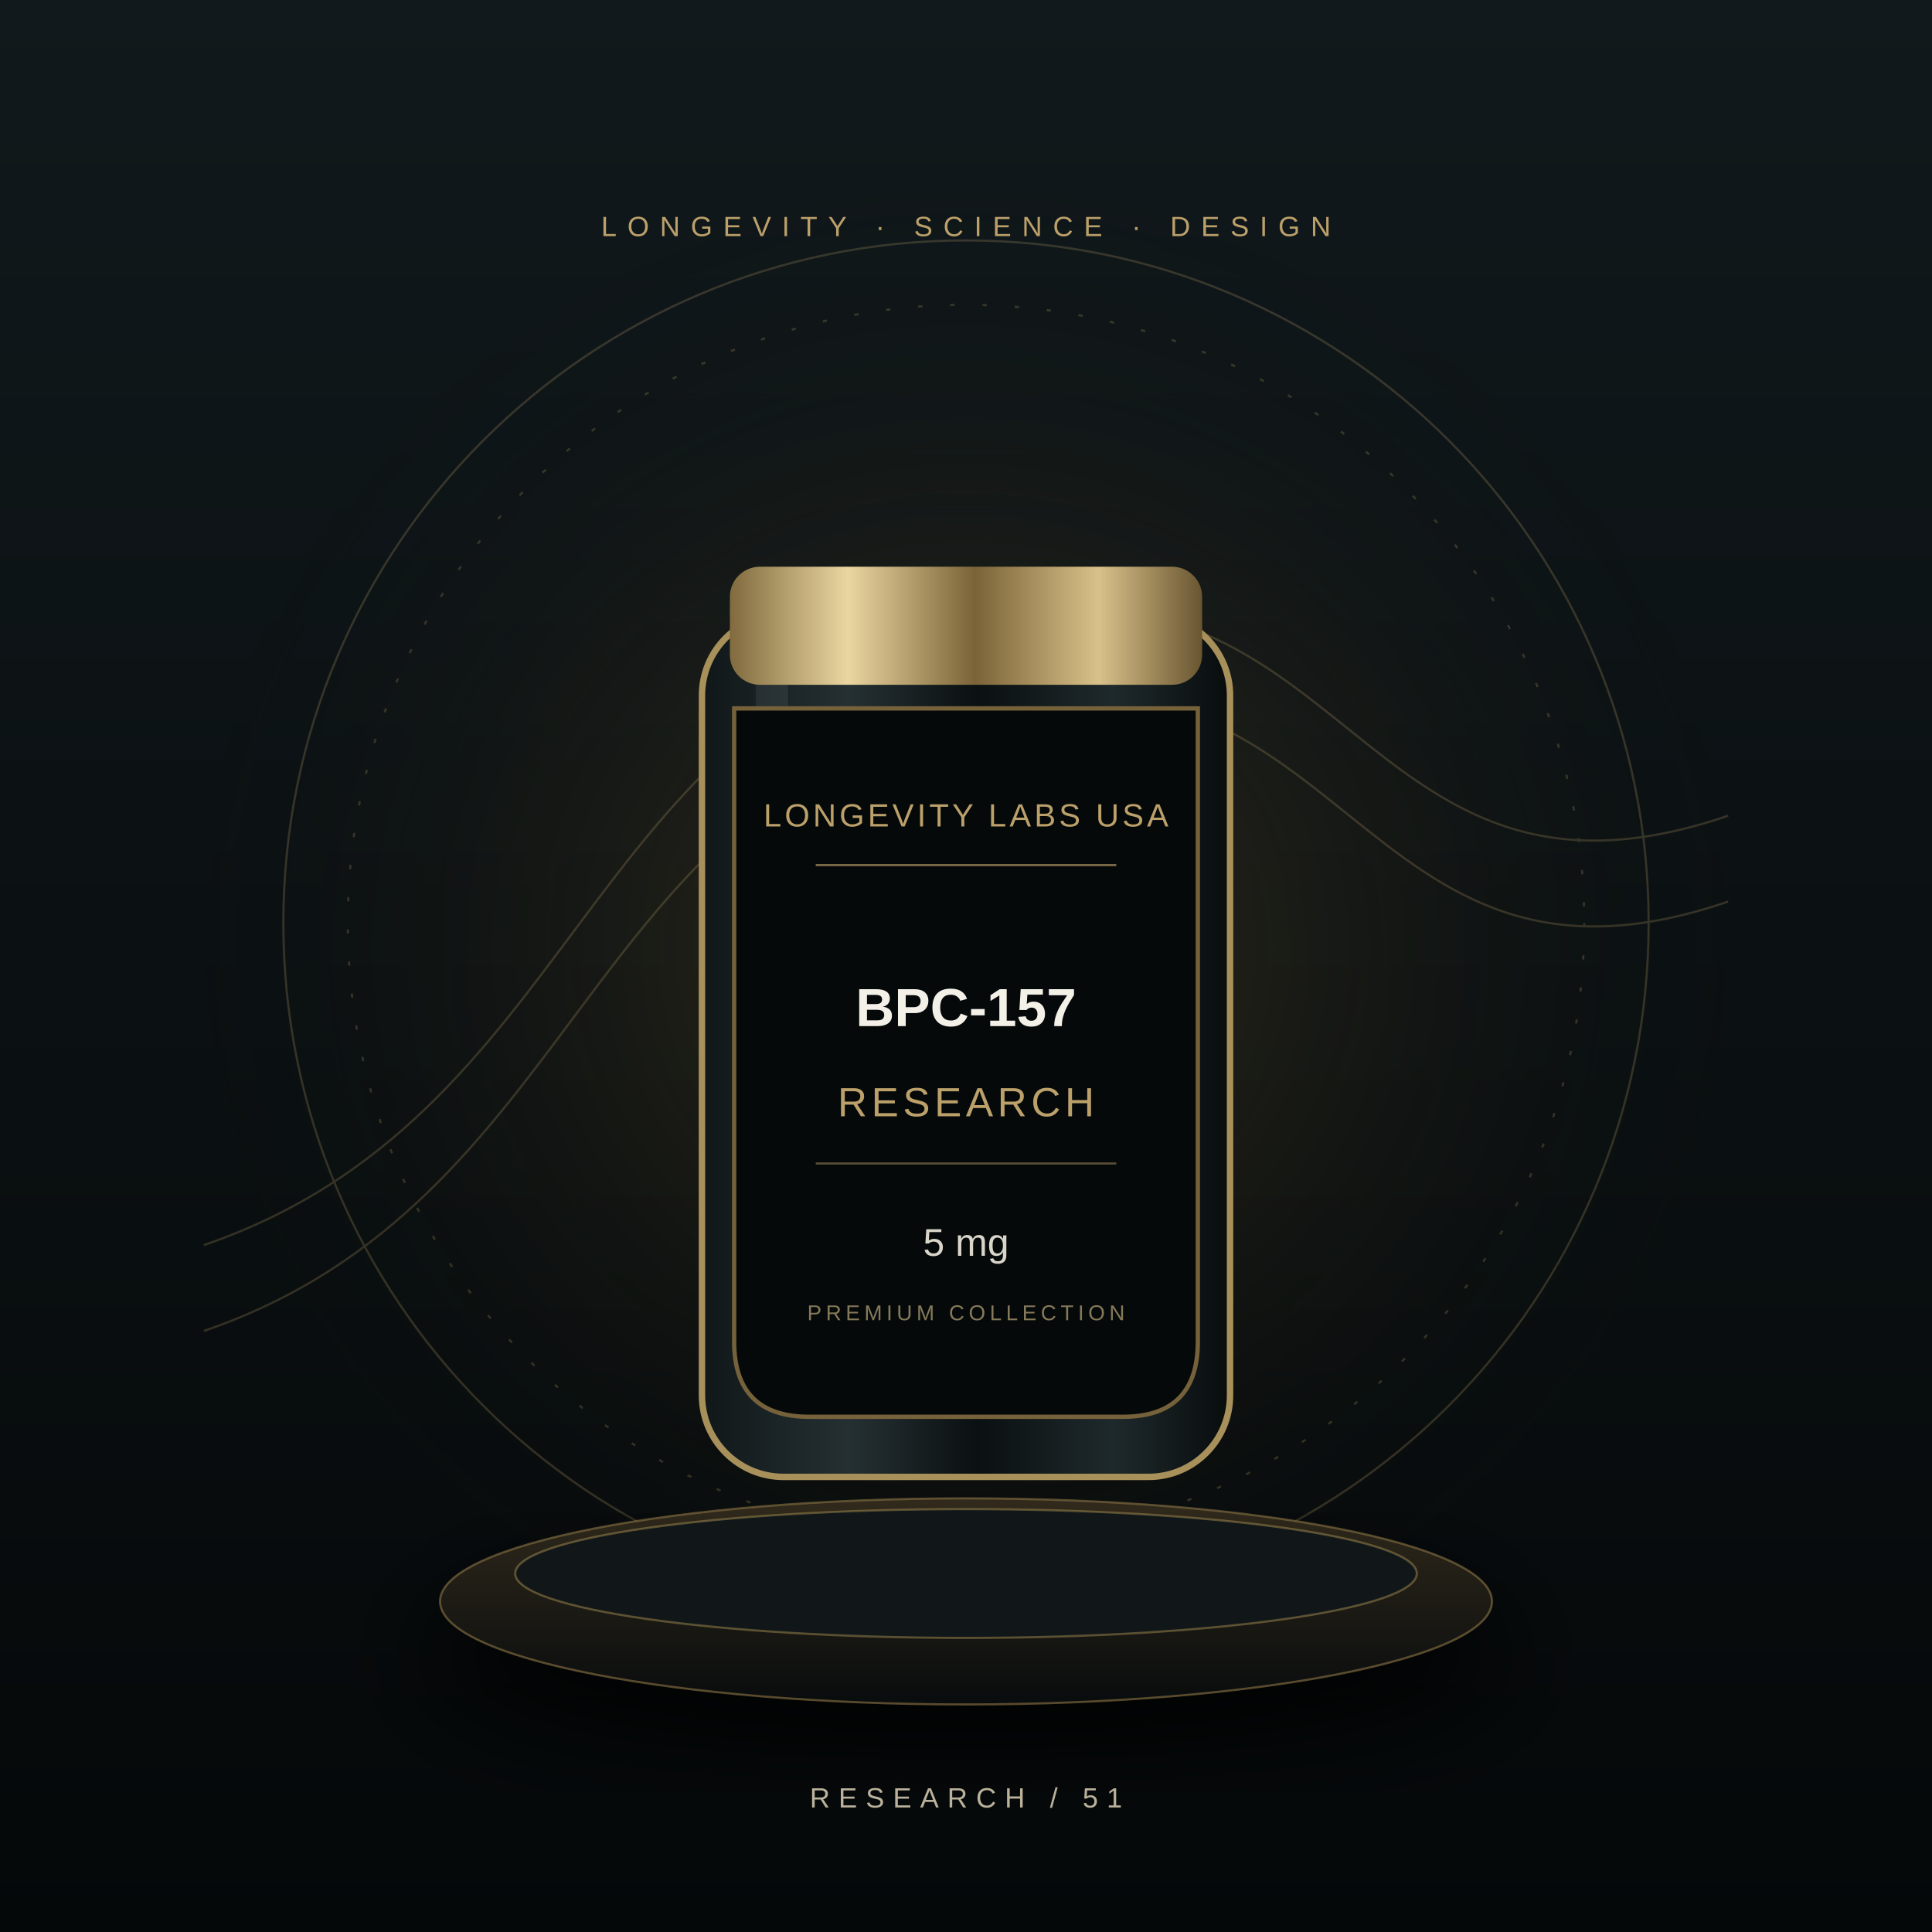
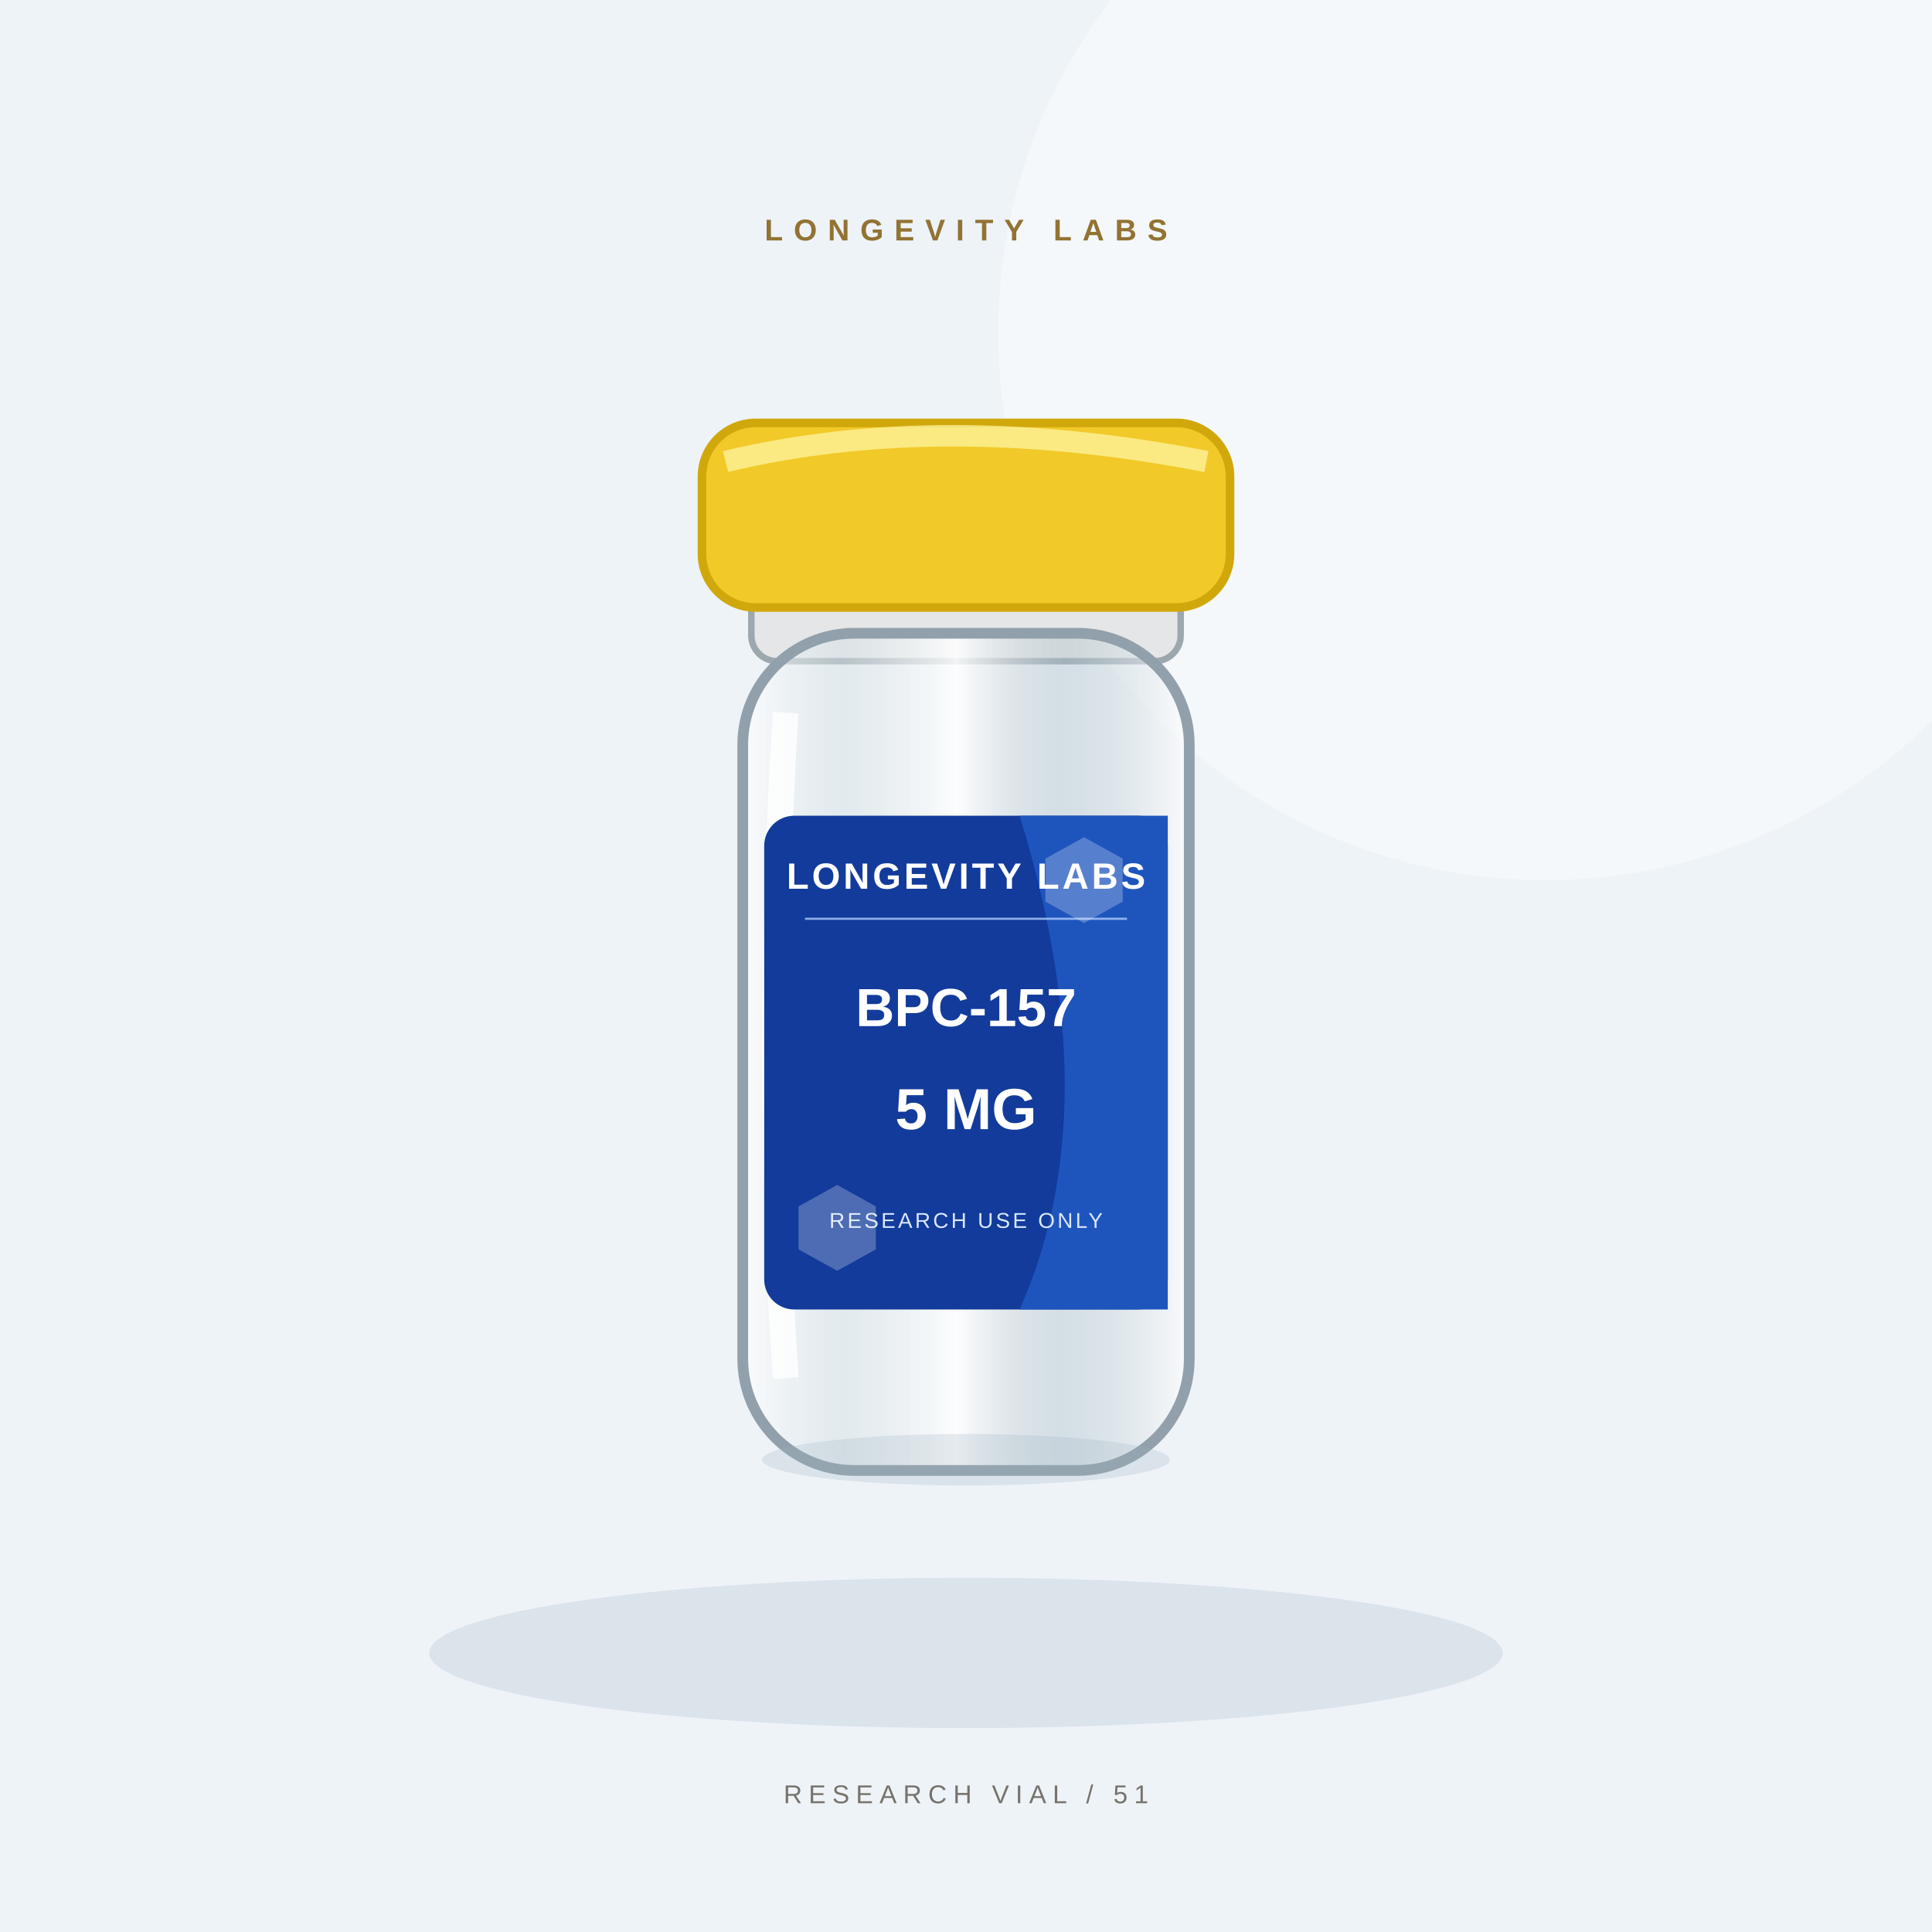
<svg xmlns="http://www.w3.org/2000/svg" width="900" height="900" viewBox="0 0 900 900" role="img" aria-labelledby="title desc">
  <defs>
-     <linearGradient id="bg" x2="0" y2="1">
-       <stop stop-color="#11191c" />
-       <stop offset="1" stop-color="#050809" />
+     <linearGradient id="clearGlass" x2="1">
+       <stop stop-color="#fff" stop-opacity=".72" />
+       <stop offset=".22" stop-color="#d5e0e4" stop-opacity=".48" />
+       <stop offset=".48" stop-color="#fff" stop-opacity=".86" />
+       <stop offset=".72" stop-color="#aec0c9" stop-opacity=".4" />
+       <stop offset="1" stop-color="#fff" stop-opacity=".72" />
    </linearGradient>
-     <radialGradient id="glow">
-       <stop stop-color="#6f5a2e" stop-opacity=".42" />
-       <stop offset="1" stop-color="#050809" stop-opacity="0" />
-     </radialGradient>
-     <linearGradient id="glass" x2="1">
-       <stop stop-color="#101719" />
-       <stop offset=".28" stop-color="#253033" />
-       <stop offset=".52" stop-color="#0b1012" />
-       <stop offset=".78" stop-color="#1e292b" />
-       <stop offset="1" stop-color="#080c0d" />
+     <linearGradient id="goldMetal" x2="1">
+       <stop stop-color="#8a713d" />
+       <stop offset=".25" stop-color="#f2d879" />
+       <stop offset=".53" stop-color="#b18d2e" />
+       <stop offset=".8" stop-color="#f5da77" />
+       <stop offset="1" stop-color="#96782b" />
    </linearGradient>
-     <linearGradient id="metal" x2="1">
-       <stop stop-color="#806a3e" />
-       <stop offset=".25" stop-color="#ead6a1" />
-       <stop offset=".52" stop-color="#7a6337" />
-       <stop offset=".78" stop-color="#d9c18a" />
-       <stop offset="1" stop-color="#685530" />
+     <linearGradient id="darkGlass" x2="1">
+       <stop stop-color="#080b0c" />
+       <stop offset=".26" stop-color="#25292a" />
+       <stop offset=".5" stop-color="#090b0b" />
+       <stop offset=".76" stop-color="#242727" />
+       <stop offset="1" stop-color="#080a0a" />
    </linearGradient>
-     <linearGradient id="floor" x2="0" y2="1">
-       <stop stop-color="#312a1c" />
-       <stop offset="1" stop-color="#090c0d" />
-     </linearGradient>
-     <filter id="blur">
-       <feGaussianBlur stdDeviation="25" />
-     </filter>
  </defs>
-   <rect width="900" height="900" fill="url(#bg)" />
-   <ellipse cx="450" cy="442" rx="380" ry="370" fill="url(#glow)" />
-   <g fill="none" stroke="#bba06a" opacity=".24">
-     <circle cx="450" cy="430" r="318" />
-     <circle cx="450" cy="430" r="288" stroke-dasharray="2 13" />
-     <path d="M95 580C270 520 270 335 450 290s180 150 355 90" />
-     <path d="M95 620C270 560 270 375 450 330s180 150 355 90" />
+   <rect width="900" height="900" fill="#eef3f8" />
+   <ellipse cx="450" cy="770" rx="250" ry="35" fill="#a8b9ca" opacity=".28" />
+   <circle cx="720" cy="155" r="255" fill="#fff" opacity=".38" />
+   <g>
+     <g>
+       <rect x="350" y="246" width="200" height="62" rx="12" fill="#e4e6e8" stroke="#9ca7ae" stroke-width="3" />
+       <rect x="327" y="197" width="246" height="86" rx="25" fill="#f1c928" stroke="#d1a80b" stroke-width="4" />
+       <path d="M338 215q100-24 224 0" fill="none" stroke="#fff6a4" stroke-width="10" opacity=".72" />
+       <rect x="346" y="295" width="208" height="390" rx="52" fill="url(#clearGlass)" stroke="#91a0aa" stroke-width="5" />
+       <path d="M366 332q-10 160 0 310" fill="none" stroke="#fff" stroke-width="12" opacity=".8" />
+       <ellipse cx="450" cy="680" rx="95" ry="12" fill="#9eb4c0" opacity=".25" />
+       <rect x="356" y="380" width="188" height="230" rx="14" fill="#123b9b" />
+       <path d="M475 380h69v230h-69q42-94 0-230" fill="#1e55bd" />
+       <text x="450" y="414" text-anchor="middle" fill="#fff" font-family="Arial,sans-serif" font-size="17" font-weight="700" letter-spacing="1.4">LONGEVITY LABS</text>
+       <path d="M375 428h150" stroke="#b7d2ff" opacity=".75" />
+       <text x="450" y="478" text-anchor="middle" fill="#fff" font-family="Arial,sans-serif" font-size="25" font-weight="800">BPC-157</text>
+       <text x="450" y="526" text-anchor="middle" fill="#fff" font-family="Arial,sans-serif" font-size="27" font-weight="800">5 MG</text>
+       <text x="450" y="572" text-anchor="middle" fill="#dbe8ff" font-family="Arial,sans-serif" font-size="10" letter-spacing="1.2">RESEARCH USE ONLY</text>
+       <g fill="#fff" opacity=".25">
+         <path d="m505 390 18 10v20l-18 10-18-10v-20z" />
+         <path d="m390 552 18 10v20l-18 10-18-10v-20z" />
+       </g>
+     </g>
  </g>
-   <ellipse cx="450" cy="770" rx="255" ry="54" fill="#000" opacity=".8" filter="url(#blur)" />
-   <ellipse cx="450" cy="746" rx="245" ry="48" fill="url(#floor)" stroke="#7b673e" stroke-opacity=".7" />
-   <ellipse cx="450" cy="733" rx="210" ry="30" fill="#111719" stroke="#c6a75d" stroke-opacity=".4" />
-   <g>
-     <rect x="327" y="286" width="246" height="402" rx="38" fill="url(#glass)" stroke="#a7905a" stroke-width="3" />
-     <rect x="352" y="310" width="15" height="345" rx="7" fill="#fff" opacity=".07" />
-     <rect x="340" y="264" width="220" height="55" rx="14" fill="url(#metal)" />
-     <path d="M342 330h216v295q0 35-35 35H377q-35 0-35-35z" fill="#05090a" stroke="#75613a" stroke-width="2" />
-     <text x="450" y="385" text-anchor="middle" fill="#bba06a" font-family="Arial,sans-serif" font-size="15" letter-spacing="1.5">LONGEVITY LABS USA</text>
-     <path d="M380 403h140" stroke="#bba06a" opacity=".65" />
-     <text x="450" y="478" text-anchor="middle" fill="#f3f0e8" font-family="Arial,sans-serif" font-size="25" font-weight="700">BPC-157</text>
-     <text x="450" y="520" text-anchor="middle" fill="#bba06a" font-family="Arial,sans-serif" font-size="19" letter-spacing="2">RESEARCH</text>
-     <path d="M380 542h140" stroke="#bba06a" opacity=".45" />
-     <text x="450" y="585" text-anchor="middle" fill="#d9d5c9" font-family="Arial,sans-serif" font-size="18">5 mg</text>
-     <text x="450" y="615" text-anchor="middle" fill="#857959" font-family="Arial,sans-serif" font-size="10" letter-spacing="2">PREMIUM COLLECTION</text>
-   </g>
-   <g text-anchor="middle" font-family="Arial,sans-serif">
-     <text x="450" y="110" fill="#bba06a" font-size="13" letter-spacing="5">LONGEVITY · SCIENCE · DESIGN</text>
-     <text x="450" y="842" fill="#bbb29c" font-size="13" letter-spacing="4">RESEARCH / 51</text>
-   </g>
+   <text x="450" y="112" text-anchor="middle" fill="#927333" font-family="Arial,sans-serif" font-size="14" font-weight="700" letter-spacing="5">LONGEVITY LABS</text>
+   <text x="450" y="840" text-anchor="middle" fill="#76736c" font-family="Arial,sans-serif" font-size="12" letter-spacing="3">RESEARCH VIAL / 51</text>
</svg>
